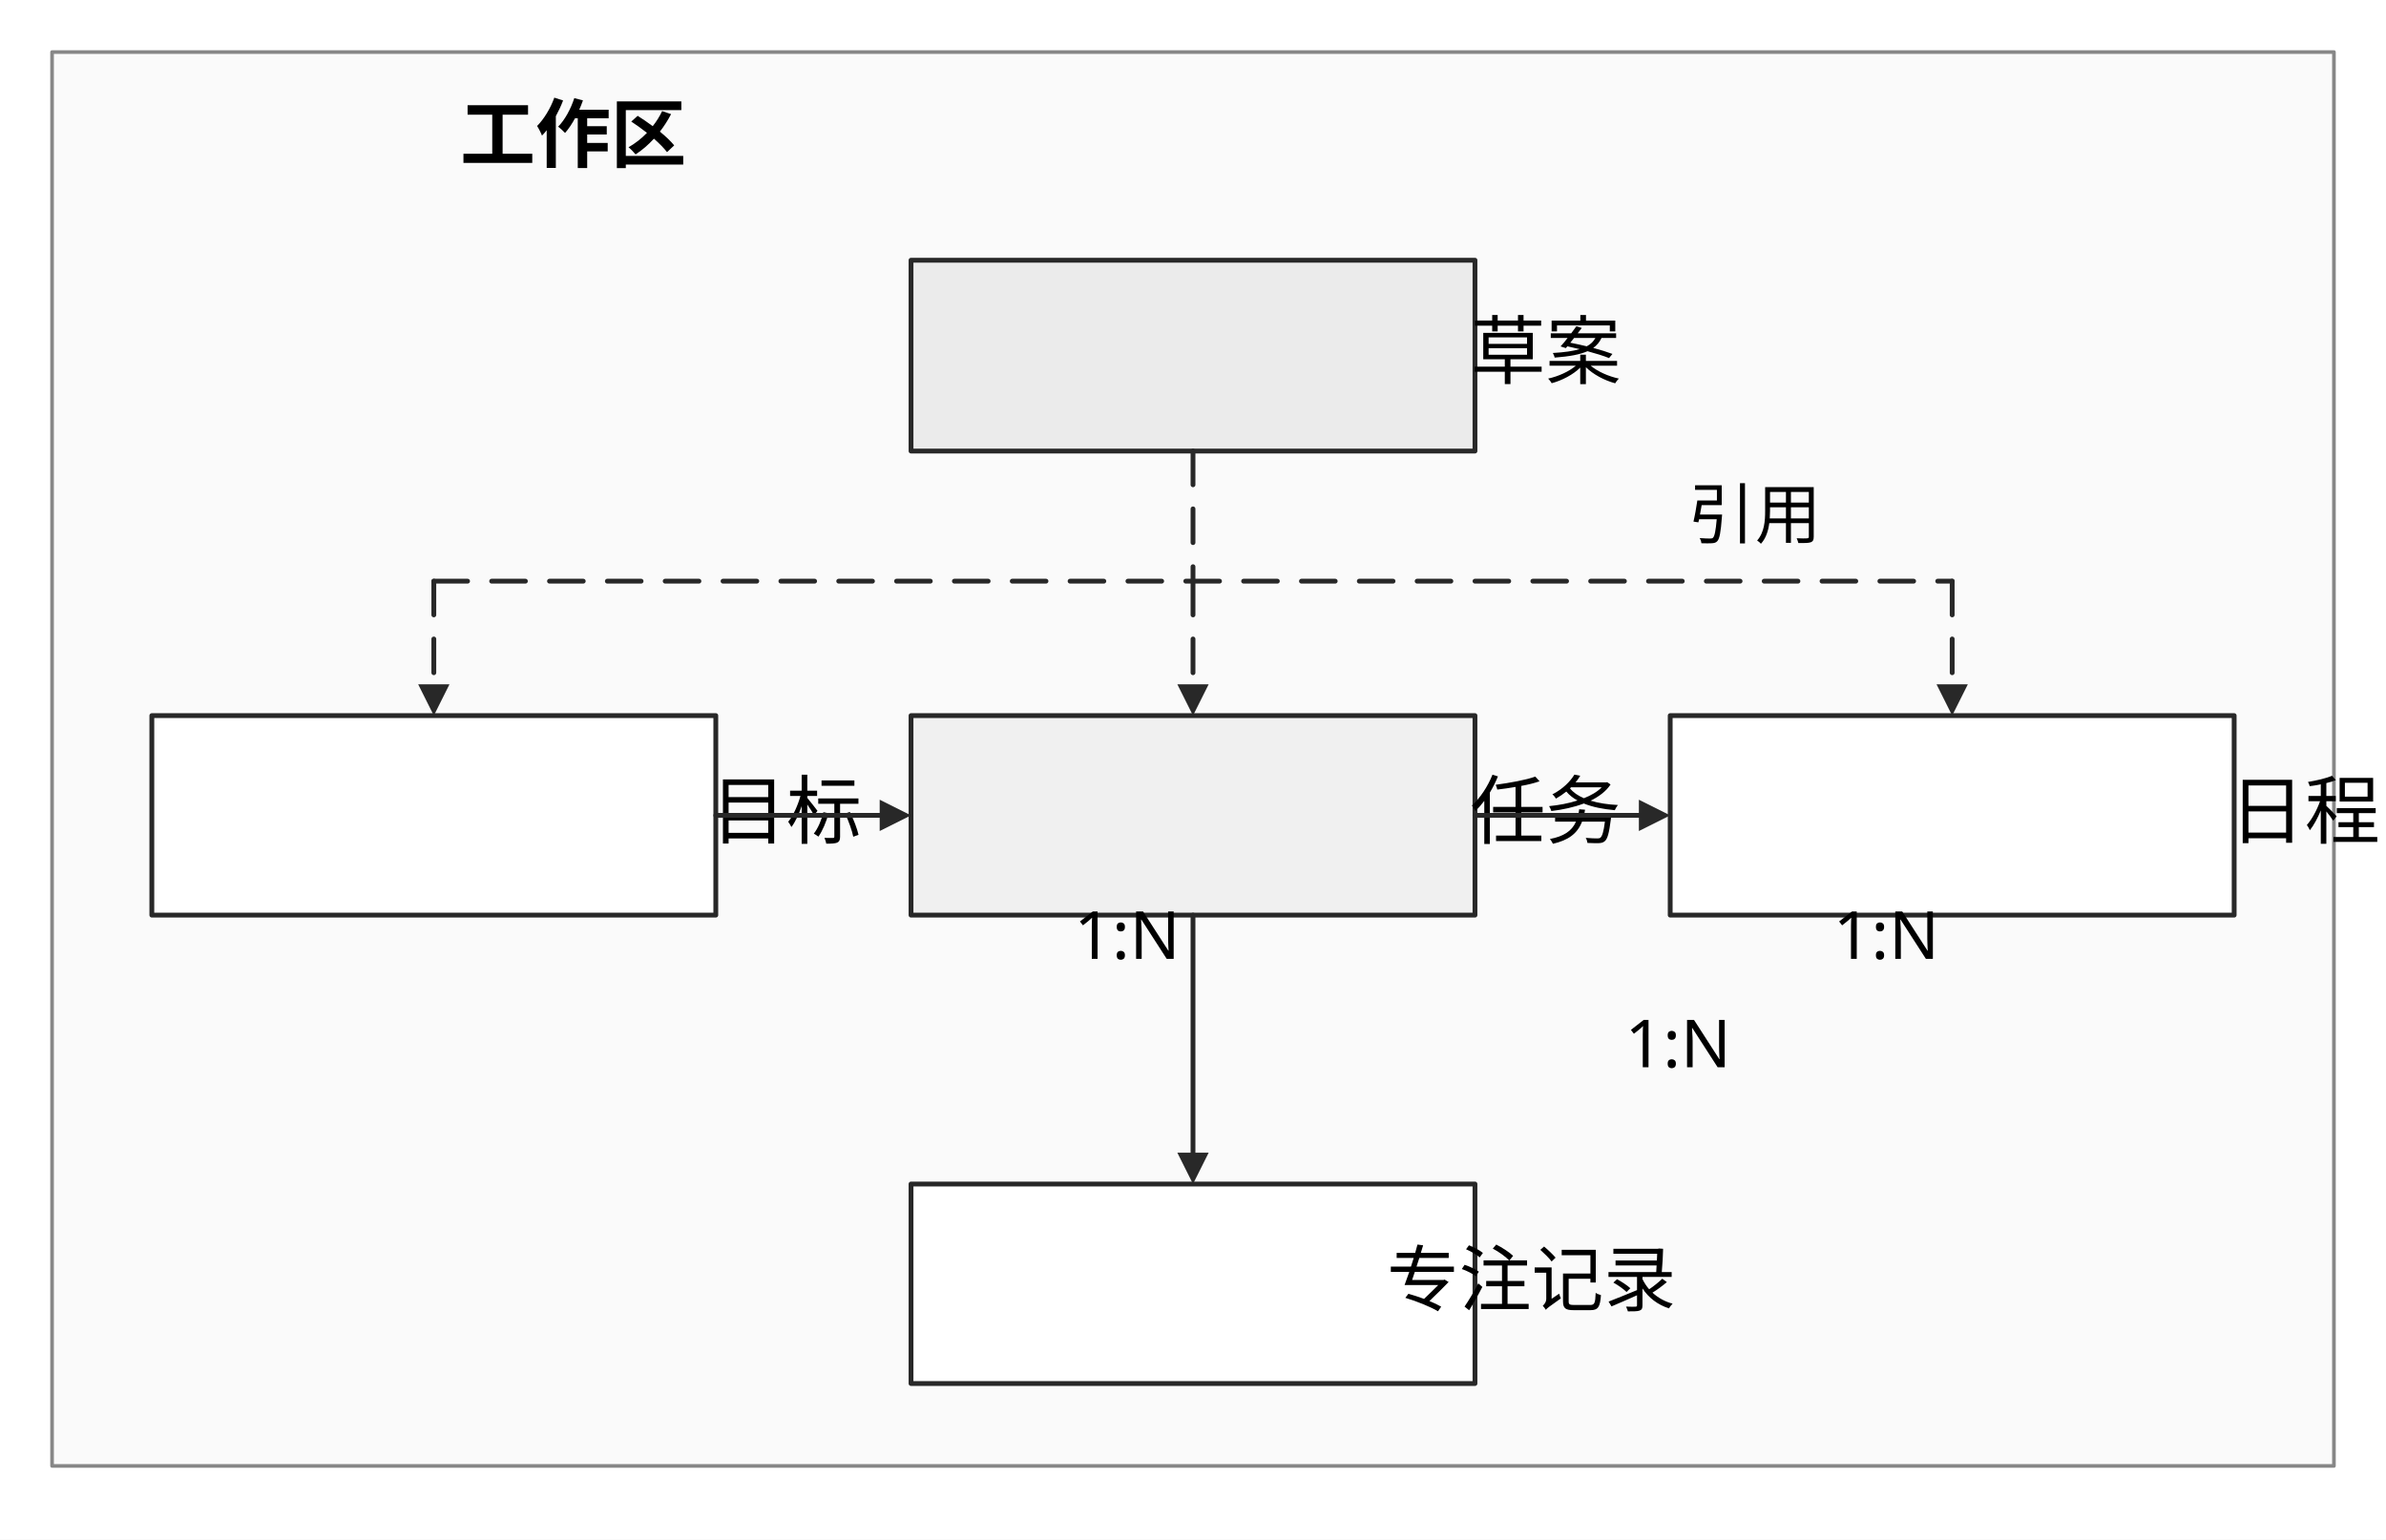
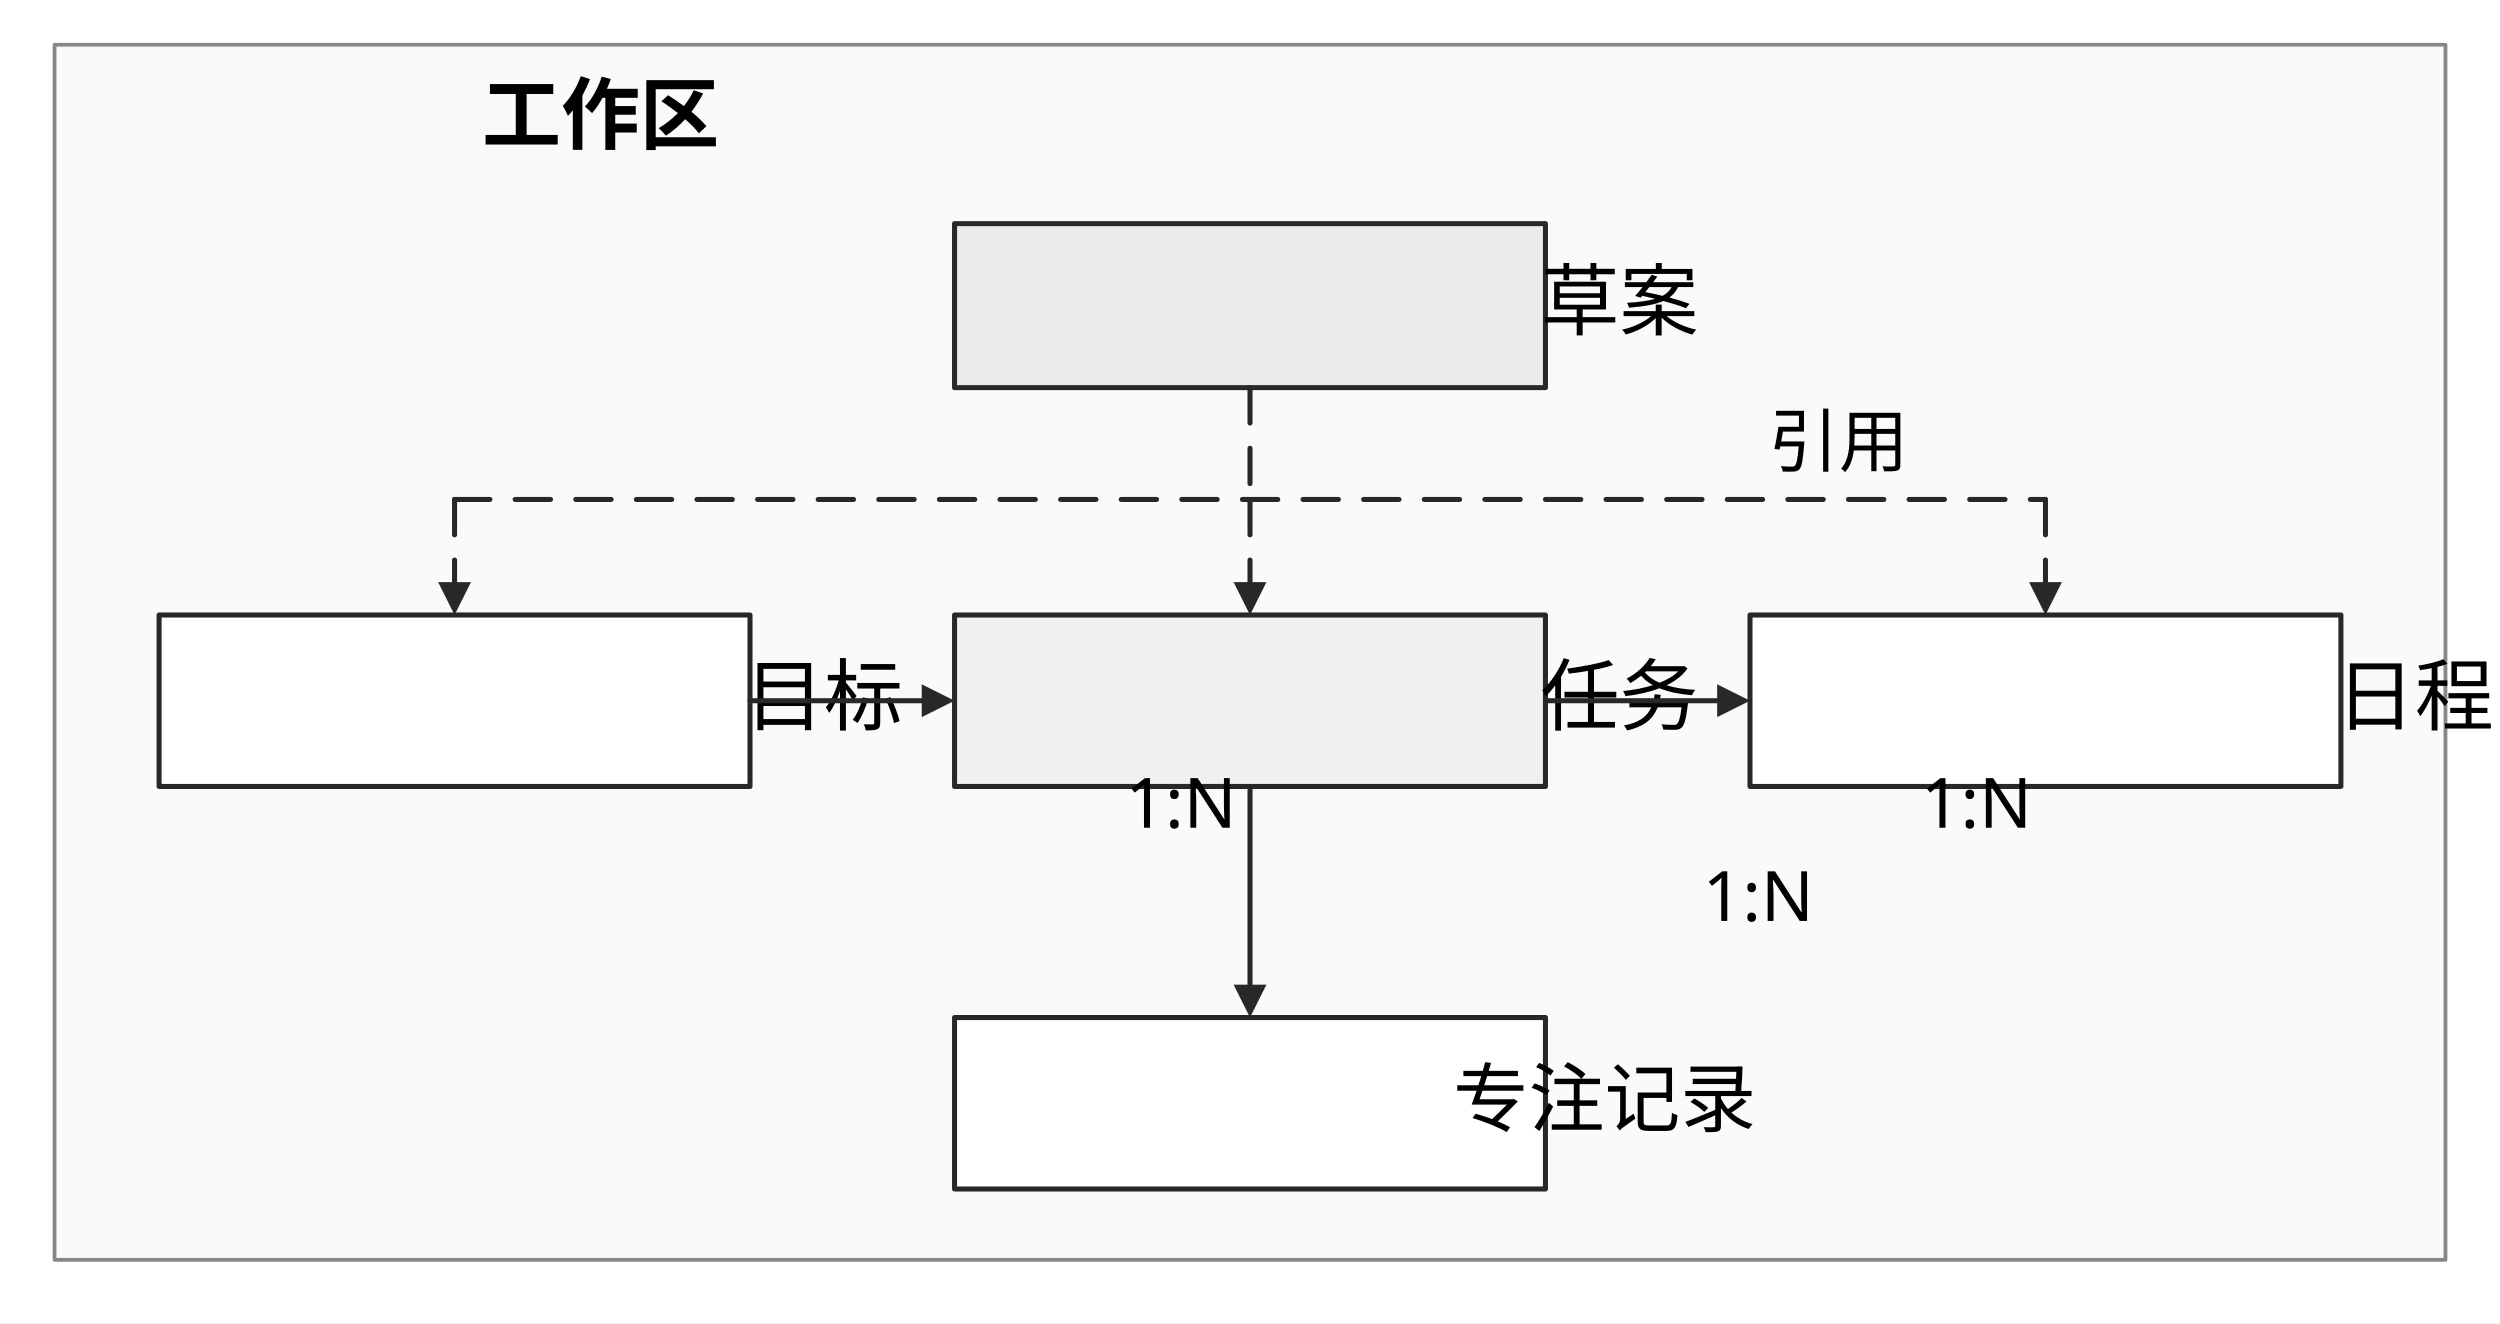
- <svg xmlns="http://www.w3.org/2000/svg" xmlns:ns1="http://schemas.microsoft.com/visio/2003/SVGExtensions/" xmlns:xlink="http://www.w3.org/1999/xlink" width="5.5in" height="3.55in" viewBox="0 0 396 255.6" xml:space="preserve" color-interpolation-filters="sRGB" class="st15">
+ <svg xmlns="http://www.w3.org/2000/svg" xmlns:ns1="http://schemas.microsoft.com/visio/2003/SVGExtensions/" xmlns:xlink="http://www.w3.org/1999/xlink" width="5.5in" height="2.911in" viewBox="0 0 396 209.592" xml:space="preserve" color-interpolation-filters="sRGB" class="st15">
  <ns1:documentProperties ns1:langID="2052" ns1:metric="true" ns1:viewMarkup="false" />
  <style type="text/css">
	
		.st1 {fill:#ffffff;stroke:none;stroke-linecap:round;stroke-linejoin:round;stroke-width:0.8}
		.st2 {fill:#fafafa;stroke:#878787;stroke-linecap:round;stroke-linejoin:round;stroke-width:0.6}
		.st3 {fill:none;stroke:none;stroke-linecap:round;stroke-linejoin:round;stroke-width:0.8}
		.st4 {fill:#000000;font-family:宋体;font-size:1.042em;font-weight:bold}
		.st5 {fill:#ebebeb;stroke:#282828;stroke-linecap:round;stroke-linejoin:round;stroke-width:0.8}
		.st6 {fill:#000000;font-family:宋体;font-size:1.042em}
		.st7 {fill:#ffffff;stroke:#282828;stroke-linecap:round;stroke-linejoin:round;stroke-width:0.8}
		.st8 {fill:#f0f0f0;stroke:#282828;stroke-linecap:round;stroke-linejoin:round;stroke-width:0.8}
		.st9 {fill:#000000;font-family:宋体;font-size:1em}
		.st10 {stroke:#282828;stroke-dasharray:5.6,4;stroke-linecap:round;stroke-linejoin:round;stroke-width:0.8}
		.st11 {marker-end:url(#mrkr4-34);stroke:#282828;stroke-dasharray:5.6,4;stroke-linecap:round;stroke-linejoin:round;stroke-width:0.8}
		.st12 {fill:#282828;fill-opacity:1;stroke:#282828;stroke-opacity:1;stroke-width:0.308}
		.st13 {fill:#000000;font-family:宋体;font-size:0.917em}
		.st14 {marker-end:url(#mrkr4-34);stroke:#282828;stroke-linecap:round;stroke-linejoin:round;stroke-width:0.8}
		.st15 {fill:none;fill-rule:evenodd;font-size:12px;overflow:visible;stroke-linecap:square;stroke-miterlimit:3}
	
	</style>
  <defs id="Markers">
    <g id="lend4">
      <path d="M 2 1 L 0 0 L 2 -1 L 2 1 " style="stroke:none" />
    </g>
    <marker id="mrkr4-34" class="st12" ns1:arrowType="4" ns1:arrowSize="1" ns1:setback="6.5" refX="-6.5" orient="auto" markerUnits="strokeWidth" overflow="visible">
      <use xlink:href="#lend4" transform="scale(-3.25,-3.25) " />
    </marker>
  </defs>
  <g ns1:mID="5" ns1:index="3" ns1:groupContext="foregroundPage">
    <ns1:pageProperties ns1:drawingScale="0.0393701" ns1:pageScale="0.0393701" ns1:drawingUnits="24" ns1:shadowOffsetX="8.50394" ns1:shadowOffsetY="-8.50394" />
    <g id="shape1-1" ns1:mID="1" ns1:groupContext="shape">
-       <rect x="0" y="0" width="396" height="255.6" class="st1" />
+       <rect x="0" y="0" width="396" height="209.592" class="st1" />
    </g>
-     <g id="shape2-3" ns1:mID="2" ns1:groupContext="shape" transform="translate(8.64,-12.24)">
-       <rect x="0" y="20.88" width="378.72" height="234.72" class="st2" />
+     <g id="shape2-3" ns1:mID="2" ns1:groupContext="shape" transform="translate(8.64,-10.0368)">
+       <rect x="0" y="17.122" width="378.72" height="192.47" class="st2" />
    </g>
-     <g id="shape3-5" ns1:mID="3" ns1:groupContext="shape" transform="translate(15.84,-222.48)">
-       <ns1:textBlock ns1:margins="rect(2,2,2,2)" ns1:tabSpace="42.5197" />
-       <ns1:textRect cx="182.16" cy="245.52" width="364.32" height="20.16" />
-       <rect x="0" y="235.44" width="364.32" height="20.16" class="st3" />
-       <text x="2" y="249.27" class="st4" ns1:langID="2052">
+     <g id="shape3-5" ns1:mID="3" ns1:groupContext="shape" transform="translate(15.84,-182.434)">
+       <ns1:textBlock ns1:margins="rect(0.5,2,0.5,2)" ns1:tabSpace="42.5197" />
+       <ns1:textRect cx="182.16" cy="201.326" width="364.32" height="16.531" />
+       <rect x="0" y="193.061" width="364.32" height="16.531" class="st3" />
+       <text x="2" y="205.08" class="st4" ns1:langID="2052">
        <ns1:paragraph />
        <ns1:tabList />工作区</text>
    </g>
-     <g id="shape4-8" ns1:mID="4" ns1:groupContext="shape" transform="translate(151.2,-180.72)">
-       <ns1:textBlock ns1:margins="rect(2,2,2,2)" ns1:tabSpace="42.5197" />
-       <ns1:textRect cx="46.8" cy="239.76" width="93.6" height="31.68" />
-       <rect x="0" y="223.92" width="93.6" height="31.68" class="st5" />
-       <text x="34.3" y="243.51" class="st6" ns1:langID="2052">
+     <g id="shape4-8" ns1:mID="4" ns1:groupContext="shape" transform="translate(151.2,-148.19)">
+       <ns1:textBlock ns1:margins="rect(0.5,2,0.5,2)" ns1:tabSpace="42.5197" />
+       <ns1:textRect cx="46.8" cy="196.603" width="93.6" height="25.978" />
+       <rect x="0" y="183.614" width="93.6" height="25.978" class="st5" />
+       <text x="34.3" y="200.35" class="st6" ns1:langID="2052">
        <ns1:paragraph ns1:horizAlign="1" />
        <ns1:tabList />草案</text>
    </g>
-     <g id="shape5-11" ns1:mID="5" ns1:groupContext="shape" transform="translate(25.2,-103.68)">
-       <ns1:textBlock ns1:margins="rect(2,2,2,2)" ns1:tabSpace="42.5197" />
-       <ns1:textRect cx="46.8" cy="239.04" width="93.6" height="33.12" />
-       <rect x="0" y="222.48" width="93.6" height="33.12" class="st7" />
-       <text x="34.3" y="242.79" class="st6" ns1:langID="2052">
+     <g id="shape5-11" ns1:mID="5" ns1:groupContext="shape" transform="translate(25.2,-85.0176)">
+       <ns1:textBlock ns1:margins="rect(0.5,2,0.5,2)" ns1:tabSpace="42.5197" />
+       <ns1:textRect cx="46.8" cy="196.013" width="93.6" height="27.158" />
+       <rect x="0" y="182.434" width="93.6" height="27.158" class="st7" />
+       <text x="34.3" y="199.76" class="st6" ns1:langID="2052">
        <ns1:paragraph ns1:horizAlign="1" />
        <ns1:tabList />目标</text>
    </g>
-     <g id="shape6-14" ns1:mID="6" ns1:groupContext="shape" transform="translate(151.2,-103.68)">
-       <ns1:textBlock ns1:margins="rect(2,2,2,2)" ns1:tabSpace="42.5197" />
-       <ns1:textRect cx="46.8" cy="239.04" width="93.6" height="33.12" />
-       <rect x="0" y="222.48" width="93.6" height="33.12" class="st8" />
-       <text x="34.3" y="242.79" class="st6" ns1:langID="2052">
+     <g id="shape6-14" ns1:mID="6" ns1:groupContext="shape" transform="translate(151.2,-85.0176)">
+       <ns1:textBlock ns1:margins="rect(0.5,2,0.5,2)" ns1:tabSpace="42.5197" />
+       <ns1:textRect cx="46.8" cy="196.013" width="93.6" height="27.158" />
+       <rect x="0" y="182.434" width="93.6" height="27.158" class="st8" />
+       <text x="34.3" y="199.76" class="st6" ns1:langID="2052">
        <ns1:paragraph ns1:horizAlign="1" />
        <ns1:tabList />任务</text>
    </g>
-     <g id="shape7-17" ns1:mID="7" ns1:groupContext="shape" transform="translate(277.2,-103.68)">
-       <ns1:textBlock ns1:margins="rect(2,2,2,2)" ns1:tabSpace="42.5197" />
-       <ns1:textRect cx="46.8" cy="239.04" width="93.6" height="33.12" />
-       <rect x="0" y="222.48" width="93.6" height="33.12" class="st7" />
-       <text x="34.3" y="242.79" class="st6" ns1:langID="2052">
+     <g id="shape7-17" ns1:mID="7" ns1:groupContext="shape" transform="translate(277.2,-85.0176)">
+       <ns1:textBlock ns1:margins="rect(0.5,2,0.5,2)" ns1:tabSpace="42.5197" />
+       <ns1:textRect cx="46.8" cy="196.013" width="93.6" height="27.158" />
+       <rect x="0" y="182.434" width="93.6" height="27.158" class="st7" />
+       <text x="34.3" y="199.76" class="st6" ns1:langID="2052">
        <ns1:paragraph ns1:horizAlign="1" />
        <ns1:tabList />日程</text>
    </g>
-     <g id="shape8-20" ns1:mID="8" ns1:groupContext="shape" transform="translate(151.2,-25.92)">
-       <ns1:textBlock ns1:margins="rect(2,2,2,2)" ns1:tabSpace="42.5197" />
-       <ns1:textRect cx="46.8" cy="239.04" width="93.6" height="33.12" />
-       <rect x="0" y="222.48" width="93.6" height="33.12" class="st7" />
-       <text x="22.8" y="242.64" class="st9" ns1:langID="2052">
+     <g id="shape8-20" ns1:mID="8" ns1:groupContext="shape" transform="translate(151.2,-21.2544)">
+       <ns1:textBlock ns1:margins="rect(0.5,2,0.5,2)" ns1:tabSpace="42.5197" />
+       <ns1:textRect cx="46.8" cy="196.013" width="93.6" height="27.158" />
+       <rect x="0" y="182.434" width="93.6" height="27.158" class="st7" />
+       <text x="22.8" y="199.61" class="st9" ns1:langID="2052">
        <ns1:paragraph ns1:horizAlign="1" />
        <ns1:tabList />专注记录</text>
    </g>
-     <g id="shape9-23" ns1:mID="9" ns1:groupContext="shape" transform="translate(453.6,74.88) rotate(90)">
-       <path d="M0 255.6 L21.6 255.6" class="st10" />
+     <g id="shape9-23" ns1:mID="9" ns1:groupContext="shape" transform="translate(407.592,61.4016) rotate(90)">
+       <path d="M0 209.59 L17.71 209.59" class="st10" />
    </g>
-     <g id="shape10-26" ns1:mID="10" ns1:groupContext="shape" transform="translate(72,-159.12)">
-       <path d="M0 255.6 L252 255.6" class="st10" />
+     <g id="shape10-26" ns1:mID="10" ns1:groupContext="shape" transform="translate(72,-130.478)">
+       <path d="M0 209.59 L252 209.59" class="st10" />
    </g>
-     <g id="shape11-29" ns1:mID="11" ns1:groupContext="shape" transform="translate(327.6,96.48) rotate(90)">
-       <path d="M0 255.6 L17.12 255.6" class="st11" />
+     <g id="shape11-29" ns1:mID="11" ns1:groupContext="shape" transform="translate(281.592,79.1136) rotate(90)">
+       <path d="M0 209.59 L13.1 209.59" class="st11" />
    </g>
-     <g id="shape12-35" ns1:mID="12" ns1:groupContext="shape" transform="translate(453.6,96.48) rotate(90)">
-       <path d="M0 255.6 L17.12 255.6" class="st11" />
+     <g id="shape12-35" ns1:mID="12" ns1:groupContext="shape" transform="translate(407.592,79.1136) rotate(90)">
+       <path d="M0 209.59 L13.1 209.59" class="st11" />
    </g>
-     <g id="shape13-40" ns1:mID="13" ns1:groupContext="shape" transform="translate(579.6,96.48) rotate(90)">
-       <path d="M0 255.6 L17.12 255.6" class="st11" />
+     <g id="shape13-40" ns1:mID="13" ns1:groupContext="shape" transform="translate(533.592,79.1136) rotate(90)">
+       <path d="M0 209.59 L13.1 209.59" class="st11" />
    </g>
-     <g id="shape14-45" ns1:mID="14" ns1:groupContext="shape" transform="translate(218.16,-161.28)">
-       <ns1:textBlock ns1:margins="rect(2,2,2,2)" ns1:tabSpace="42.5197" />
-       <ns1:textRect cx="21.6" cy="247.32" width="43.2" height="16.56" />
-       <rect x="0" y="239.04" width="43.2" height="16.56" class="st3" />
-       <text x="10.6" y="250.62" class="st13" ns1:langID="2052">
+     <g id="shape14-45" ns1:mID="14" ns1:groupContext="shape" transform="translate(218.16,-132.25)">
+       <ns1:textBlock ns1:margins="rect(0.5,2,0.5,2)" ns1:tabSpace="42.5197" />
+       <ns1:textRect cx="21.6" cy="202.802" width="43.2" height="13.579" />
+       <rect x="0" y="196.013" width="43.2" height="13.579" class="st3" />
+       <text x="10.6" y="206.1" class="st13" ns1:langID="2052">
        <ns1:paragraph ns1:horizAlign="1" />
        <ns1:tabList />引用</text>
    </g>
-     <g id="shape15-48" ns1:mID="15" ns1:groupContext="shape" transform="translate(118.8,-120.24)">
-       <path d="M0 255.6 L27.2 255.6" class="st14" />
+     <g id="shape15-48" ns1:mID="15" ns1:groupContext="shape" transform="translate(118.8,-98.5968)">
+       <path d="M0 209.59 L27.2 209.59" class="st14" />
    </g>
-     <g id="shape16-53" ns1:mID="16" ns1:groupContext="shape" transform="translate(116.64,-90.72)">
-       <ns1:textBlock ns1:margins="rect(2,2,2,2)" ns1:tabSpace="42.5197" />
-       <ns1:textRect cx="18.36" cy="246.6" width="36.72" height="18" />
-       <rect x="0" y="237.6" width="36.72" height="18" class="st3" />
-       <text x="10.11" y="249.9" class="st13" ns1:langID="2052">
+     <g id="shape16-53" ns1:mID="16" ns1:groupContext="shape" transform="translate(116.64,-74.3904)">
+       <ns1:textBlock ns1:margins="rect(0.5,2,0.5,2)" ns1:tabSpace="42.5197" />
+       <ns1:textRect cx="18.36" cy="202.212" width="36.72" height="14.76" />
+       <rect x="0" y="194.832" width="36.72" height="14.76" class="st3" />
+       <text x="10.11" y="205.51" class="st13" ns1:langID="2052">
        <ns1:paragraph ns1:horizAlign="1" />
        <ns1:tabList />1:N</text>
    </g>
-     <g id="shape17-56" ns1:mID="17" ns1:groupContext="shape" transform="translate(244.8,-120.24)">
-       <path d="M0 255.6 L27.2 255.6" class="st14" />
+     <g id="shape17-56" ns1:mID="17" ns1:groupContext="shape" transform="translate(244.8,-98.5968)">
+       <path d="M0 209.59 L27.2 209.59" class="st14" />
    </g>
-     <g id="shape18-61" ns1:mID="18" ns1:groupContext="shape" transform="translate(242.64,-90.72)">
-       <ns1:textBlock ns1:margins="rect(2,2,2,2)" ns1:tabSpace="42.5197" />
-       <ns1:textRect cx="18.36" cy="246.6" width="36.72" height="18" />
-       <rect x="0" y="237.6" width="36.72" height="18" class="st3" />
-       <text x="10.11" y="249.9" class="st13" ns1:langID="2052">
+     <g id="shape18-61" ns1:mID="18" ns1:groupContext="shape" transform="translate(242.64,-74.3904)">
+       <ns1:textBlock ns1:margins="rect(0.5,2,0.5,2)" ns1:tabSpace="42.5197" />
+       <ns1:textRect cx="18.36" cy="202.212" width="36.72" height="14.76" />
+       <rect x="0" y="194.832" width="36.72" height="14.76" class="st3" />
+       <text x="10.11" y="205.51" class="st13" ns1:langID="2052">
        <ns1:paragraph ns1:horizAlign="1" />
        <ns1:tabList />1:N</text>
    </g>
-     <g id="shape19-64" ns1:mID="19" ns1:groupContext="shape" transform="translate(453.6,151.92) rotate(90)">
-       <path d="M0 255.6 L39.44 255.6" class="st14" />
+     <g id="shape19-64" ns1:mID="19" ns1:groupContext="shape" transform="translate(407.592,124.574) rotate(90)">
+       <path d="M0 209.59 L31.4 209.59" class="st14" />
    </g>
-     <g id="shape20-69" ns1:mID="20" ns1:groupContext="shape" transform="translate(208.08,-72.72)">
-       <ns1:textBlock ns1:margins="rect(2,2,2,2)" ns1:tabSpace="42.5197" />
-       <ns1:textRect cx="18.36" cy="246.6" width="36.72" height="18" />
-       <rect x="0" y="237.6" width="36.72" height="18" class="st3" />
-       <text x="10.11" y="249.9" class="st13" ns1:langID="2052">
+     <g id="shape20-69" ns1:mID="20" ns1:groupContext="shape" transform="translate(208.08,-59.6304)">
+       <ns1:textBlock ns1:margins="rect(0.5,2,0.5,2)" ns1:tabSpace="42.5197" />
+       <ns1:textRect cx="18.36" cy="202.212" width="36.72" height="14.76" />
+       <rect x="0" y="194.832" width="36.72" height="14.76" class="st3" />
+       <text x="10.11" y="205.51" class="st13" ns1:langID="2052">
        <ns1:paragraph ns1:horizAlign="1" />
        <ns1:tabList />1:N</text>
    </g>
  </g>
</svg>
